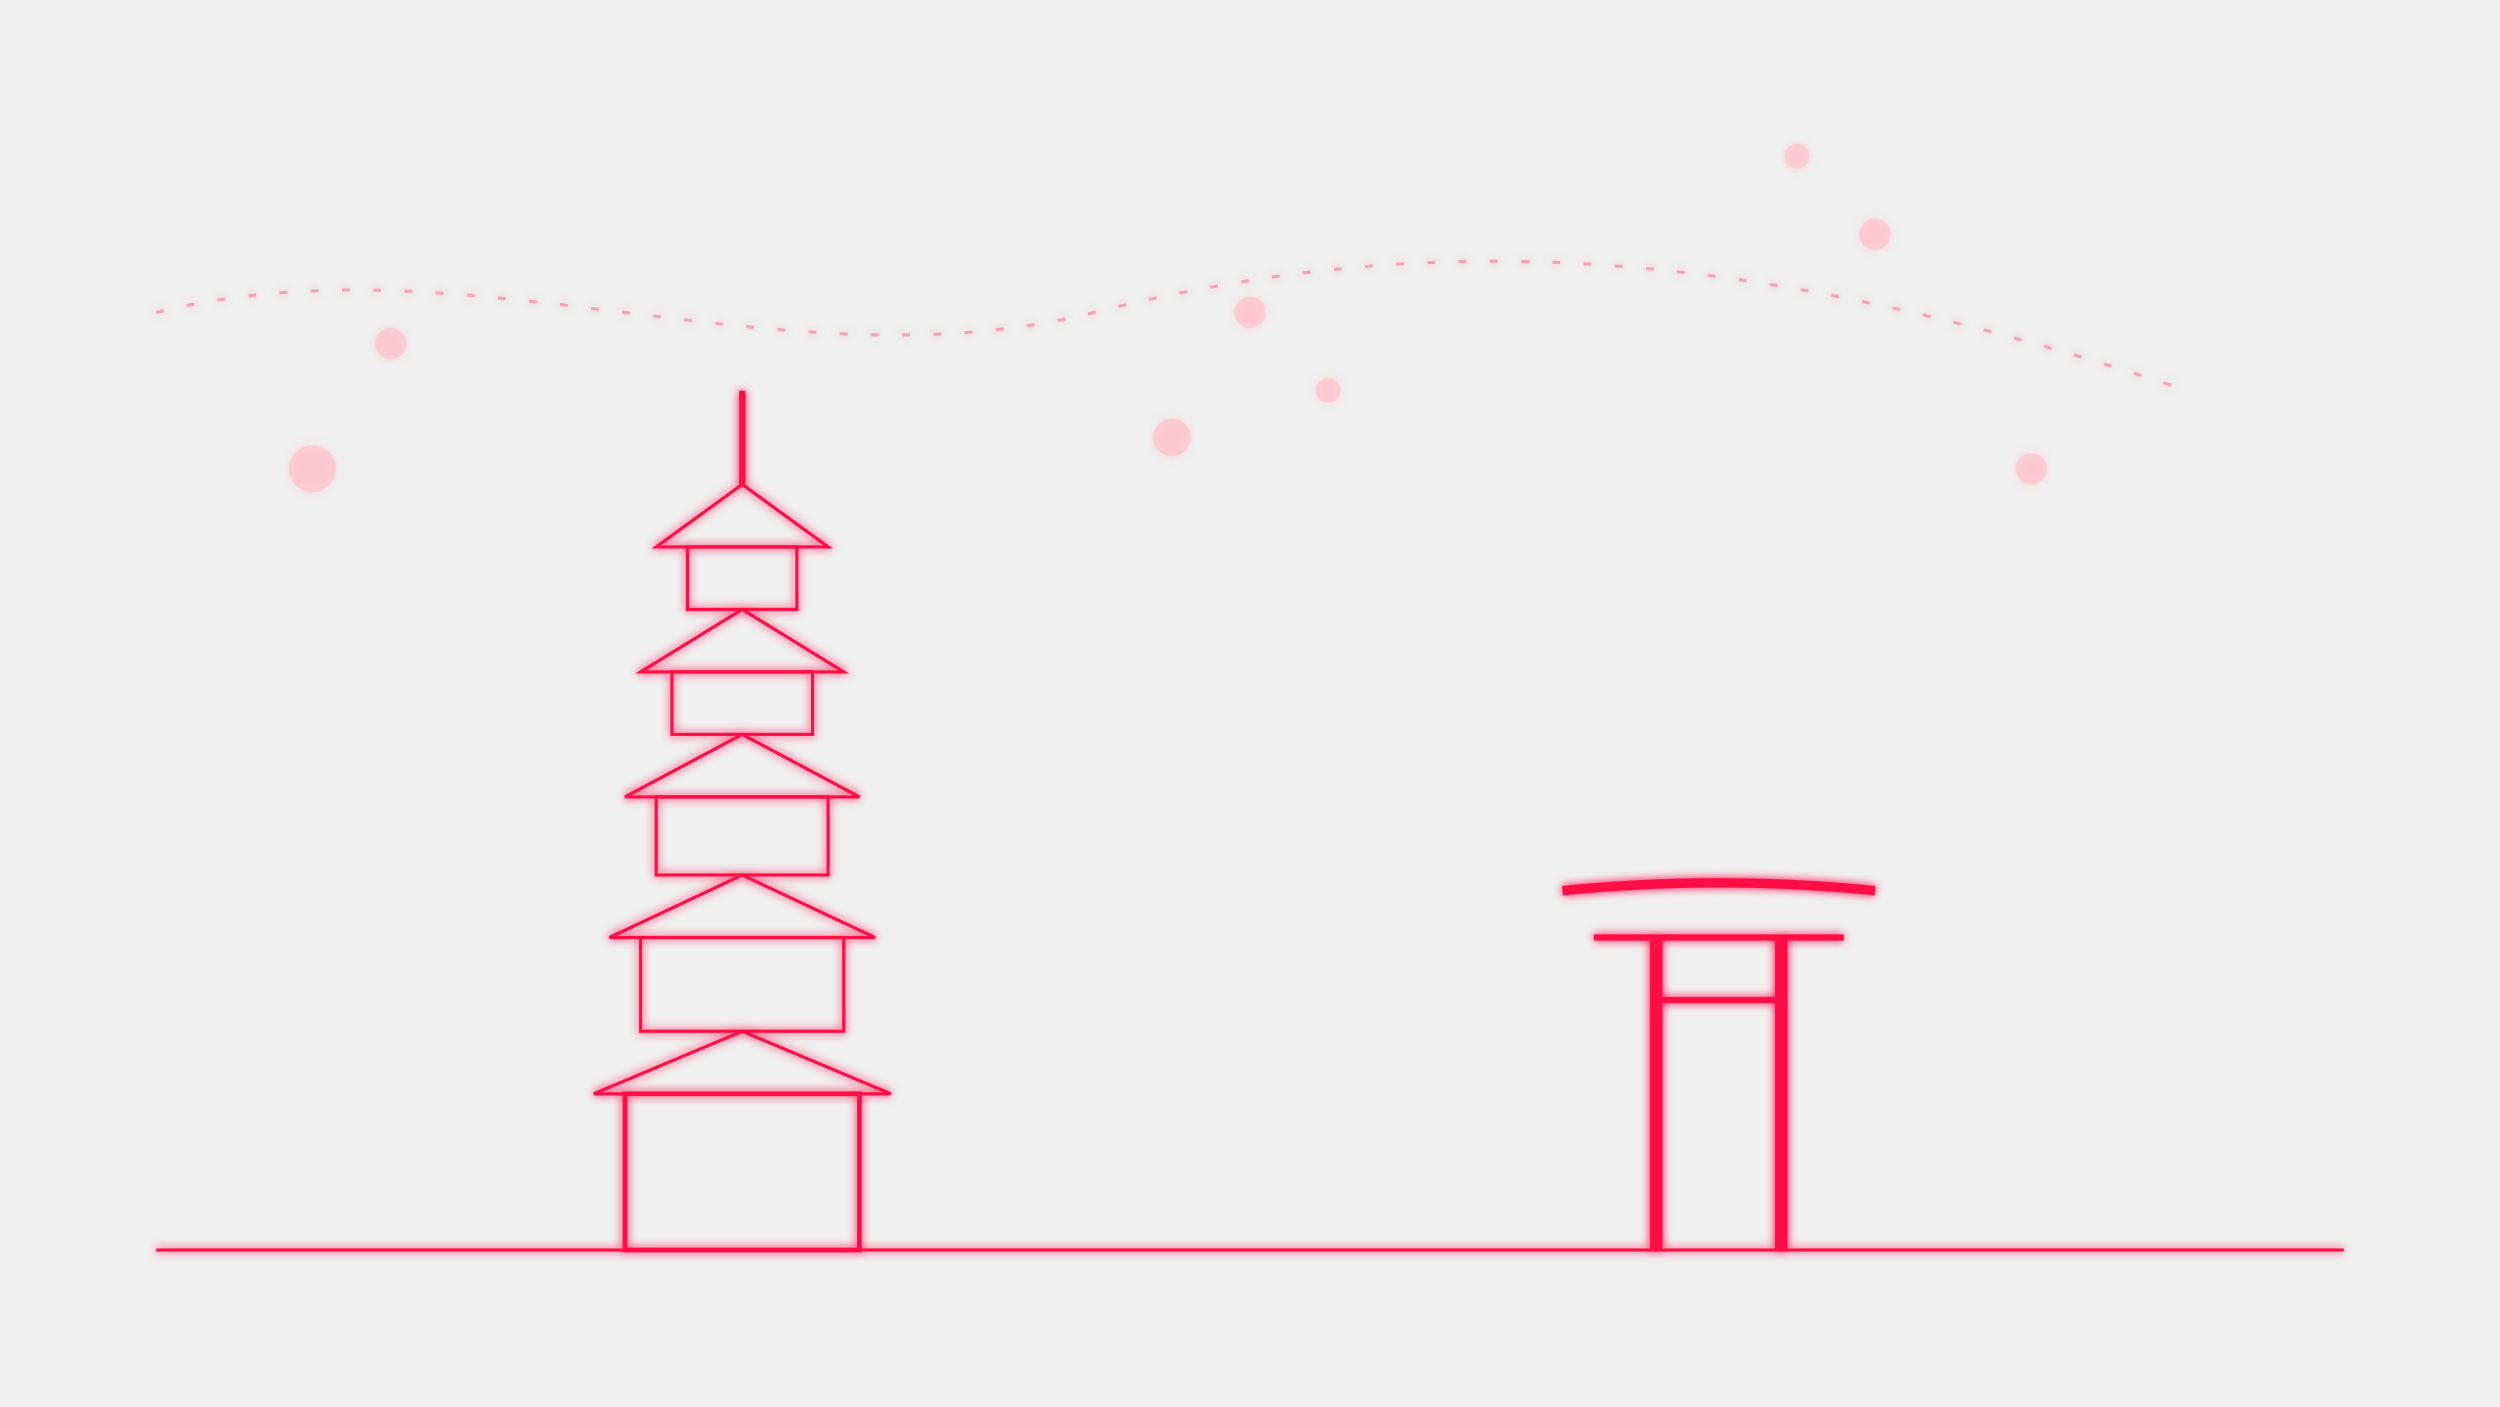
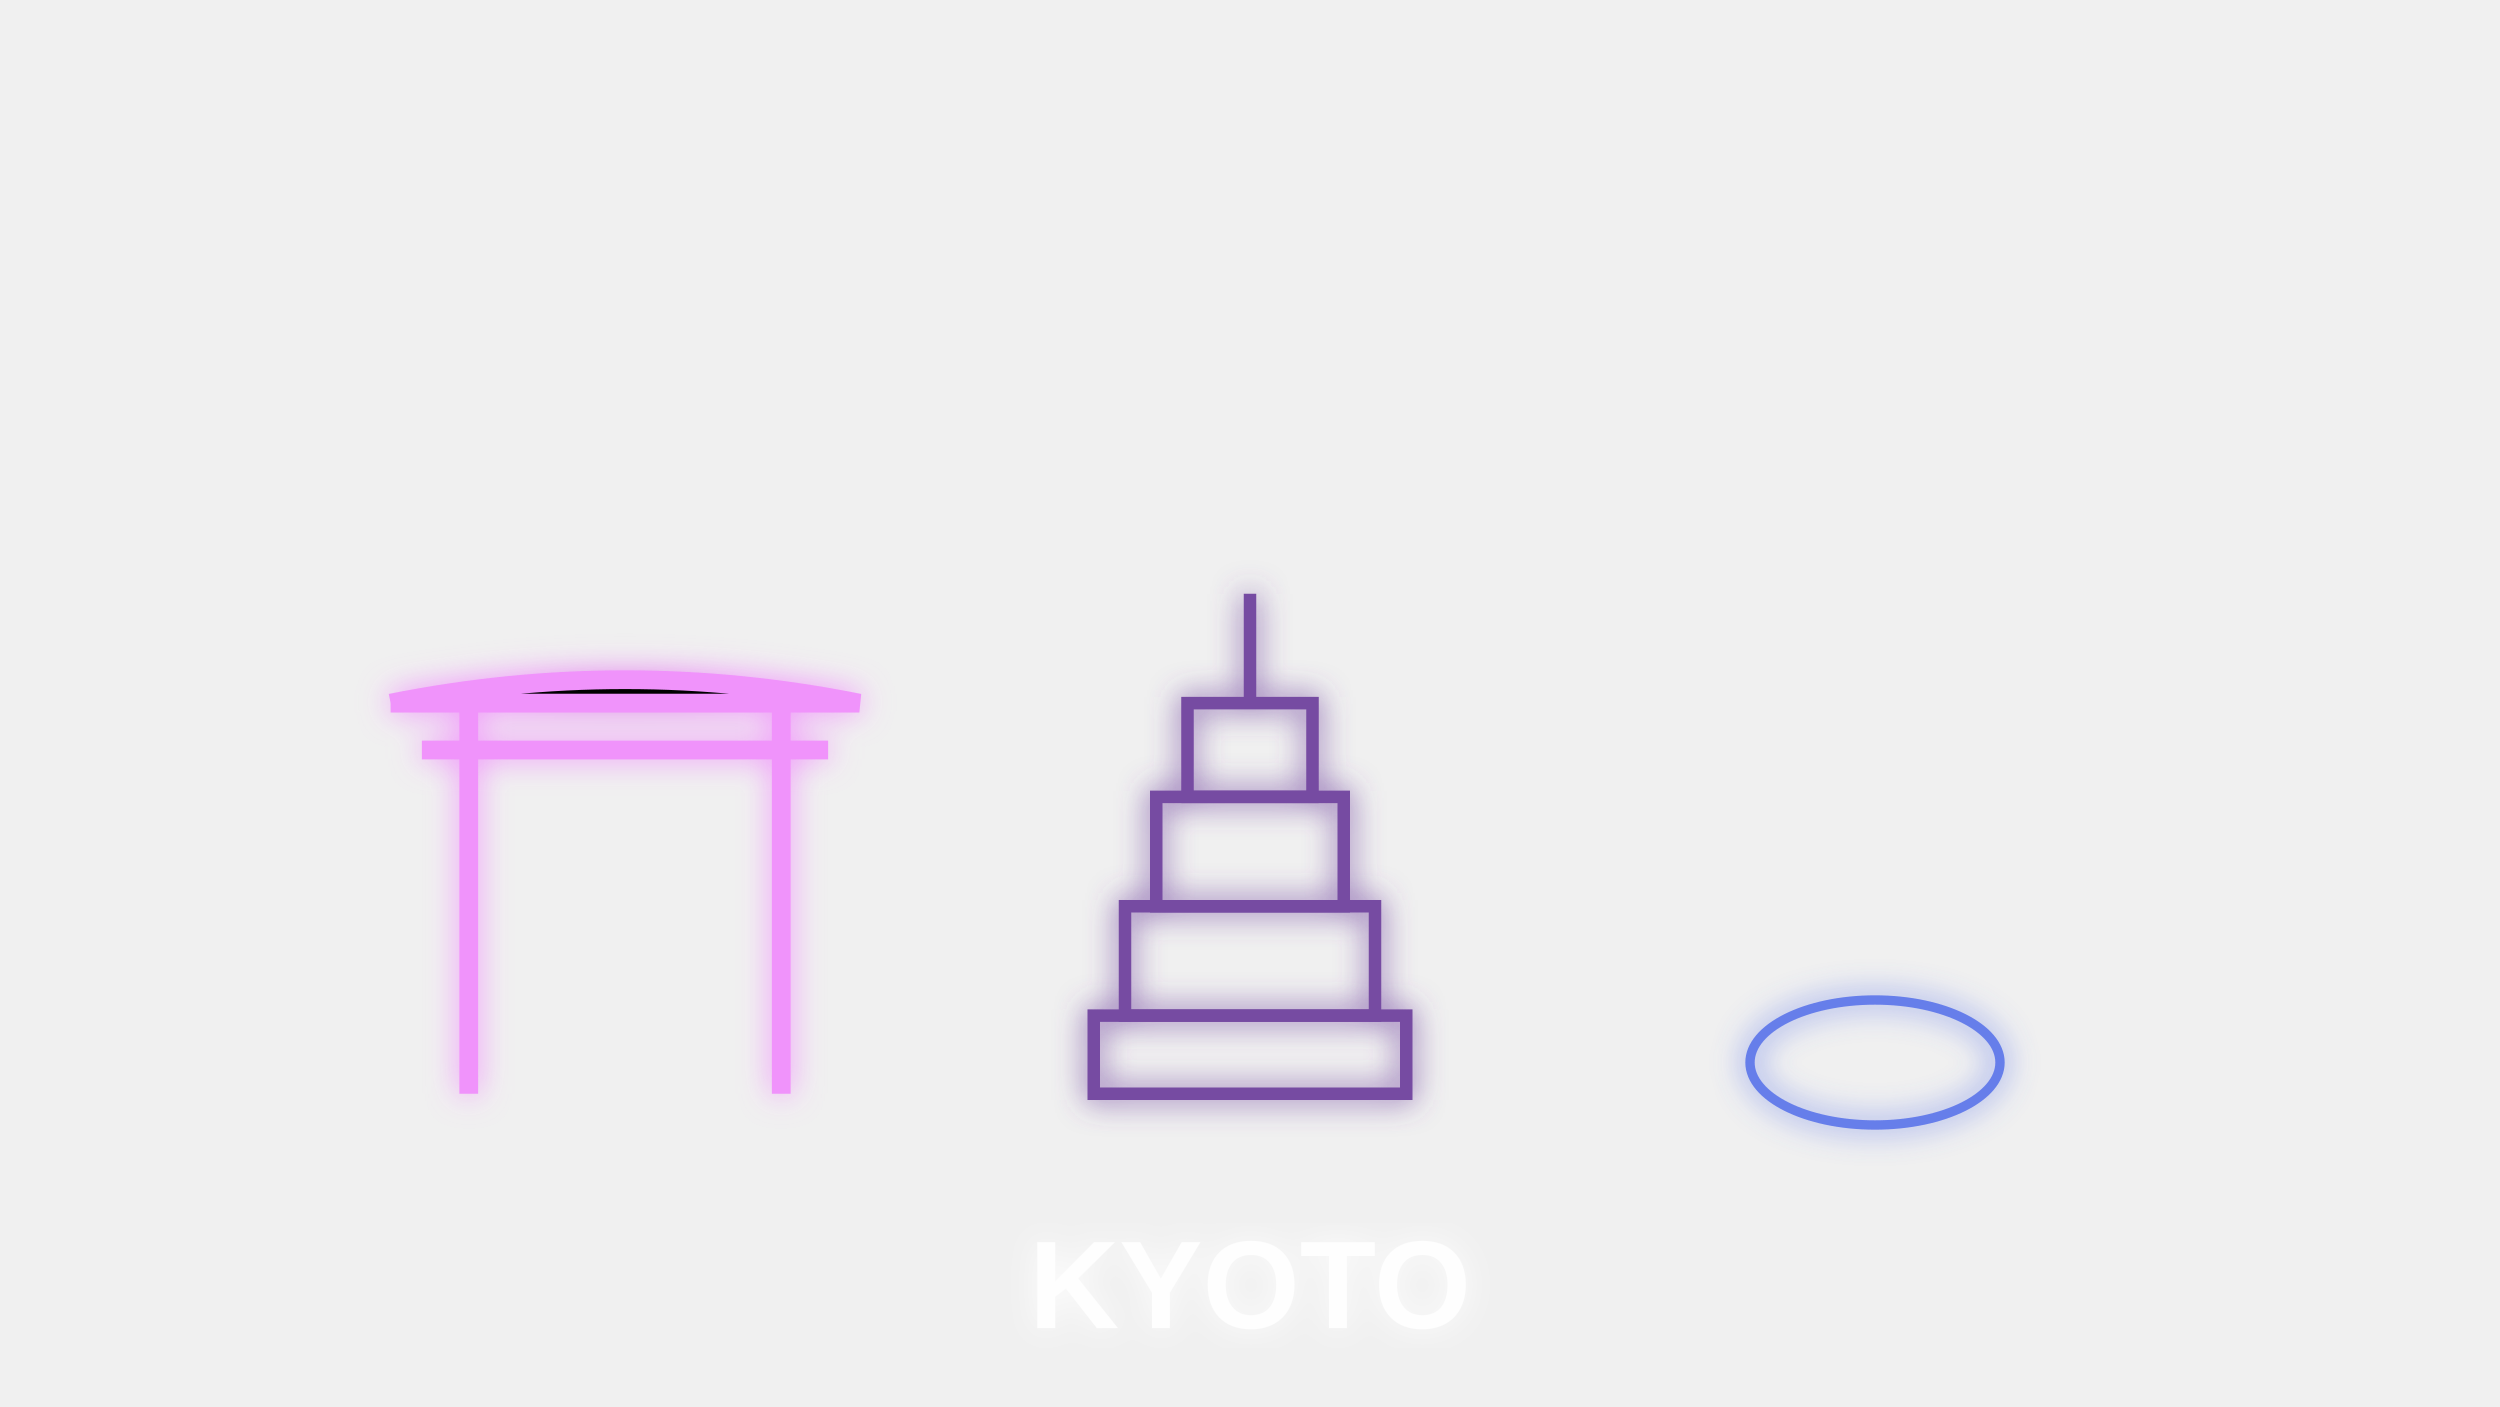
<svg xmlns="http://www.w3.org/2000/svg" viewBox="0 0 1600 900">
  <defs>
-     <filter id="neon-glow" x="-20%" y="-20%" width="140%" height="140%">
-       <feGaussianBlur stdDeviation="3" result="blur" />
+     <filter id="glow" x="-20%" y="-20%" width="140%" height="140%">
+       <feGaussianBlur stdDeviation="10" result="blur" />
      <feComposite in="SourceGraphic" in2="blur" operator="over" />
    </filter>
  </defs>
-   <g fill="none" stroke-width="2" filter="url(#neon-glow)">
-     <line x1="100" y1="800" x2="1500" y2="800" stroke="#ff0844" />
-     <g stroke="#ff0844">
-       <path d="M400 800 L400 700 L550 700 L550 800 Z" stroke-width="3" />
-       <path d="M380 700 L570 700 L475 660 Z" />
-       <path d="M410 660 L410 600 L540 600 L540 660 Z" />
-       <path d="M390 600 L560 600 L475 560 Z" />
-       <path d="M420 560 L420 510 L530 510 L530 560 Z" />
-       <path d="M400 510 L550 510 L475 470 Z" />
-       <path d="M430 470 L430 430 L520 430 L520 470 Z" />
-       <path d="M410 430 L540 430 L475 390 Z" />
-       <path d="M440 390 L440 350 L510 350 L510 390 Z" />
-       <path d="M420 350 L530 350 L475 310 Z" />
-       <line x1="475" y1="310" x2="475" y2="250" stroke-width="4" />
+   <g filter="url(#glow)">
+     <g stroke="#764ba2" stroke-width="8" fill="none">
+       <path d="M700 700 L900 700 L900 650 L700 650 Z" />
+       <path d="M720 650 L880 650 L880 580 L720 580 Z" />
+       <path d="M740 580 L860 580 L860 510 L740 510 Z" />
+       <path d="M760 510 L840 510 L840 450 L760 450 Z" />
+       <path d="M800 450 L800 380" />
    </g>
-     <g transform="translate(1000, 550)" stroke="#ff0844">
-       <path d="M0 20 Q100 10 200 20" stroke-width="6" />
-       <path d="M20 50 L180 50" stroke-width="4" />
-       <line x1="60" y1="50" x2="60" y2="250" stroke-width="8" />
-       <line x1="140" y1="50" x2="140" y2="250" stroke-width="8" />
-       <line x1="60" y1="90" x2="140" y2="90" stroke-width="4" />
-     </g>
-     <g fill="#ffc0cb" stroke="none" opacity="0.6">
-       <circle cx="800" cy="200" r="10" />
-       <circle cx="850" cy="250" r="8" />
-       <circle cx="750" cy="280" r="12" />
-       <circle cx="1200" cy="150" r="10" />
-       <circle cx="1150" cy="100" r="8" />
-       <circle cx="1300" cy="300" r="10" />
-       <circle cx="200" cy="300" r="15" />
-       <circle cx="250" cy="220" r="10" />
-     </g>
-     <path d="M100 200 C300 150 500 250 700 200 S1100 150 1400 250" stroke="#ff0844" stroke-dasharray="5 15" opacity="0.3" />
+     <path d="M300 700 L300 450 M500 700 L500 450" stroke="#f093fb" stroke-width="12" />
+     <path d="M250 450 L550 450 Q400 420 250 450" stroke="#f093fb" stroke-width="12" />
+     <path d="M270 480 L530 480" stroke="#f093fb" stroke-width="12" />
+     <ellipse cx="1200" cy="680" rx="80" ry="40" fill="none" stroke="#667eea" stroke-width="6" />
  </g>
+   <text x="800" y="850" text-anchor="middle" fill="#ffffff" font-family="Arial, sans-serif" font-weight="900" font-size="80" filter="url(#glow)" opacity="0.9">KYOTO</text>
</svg>
